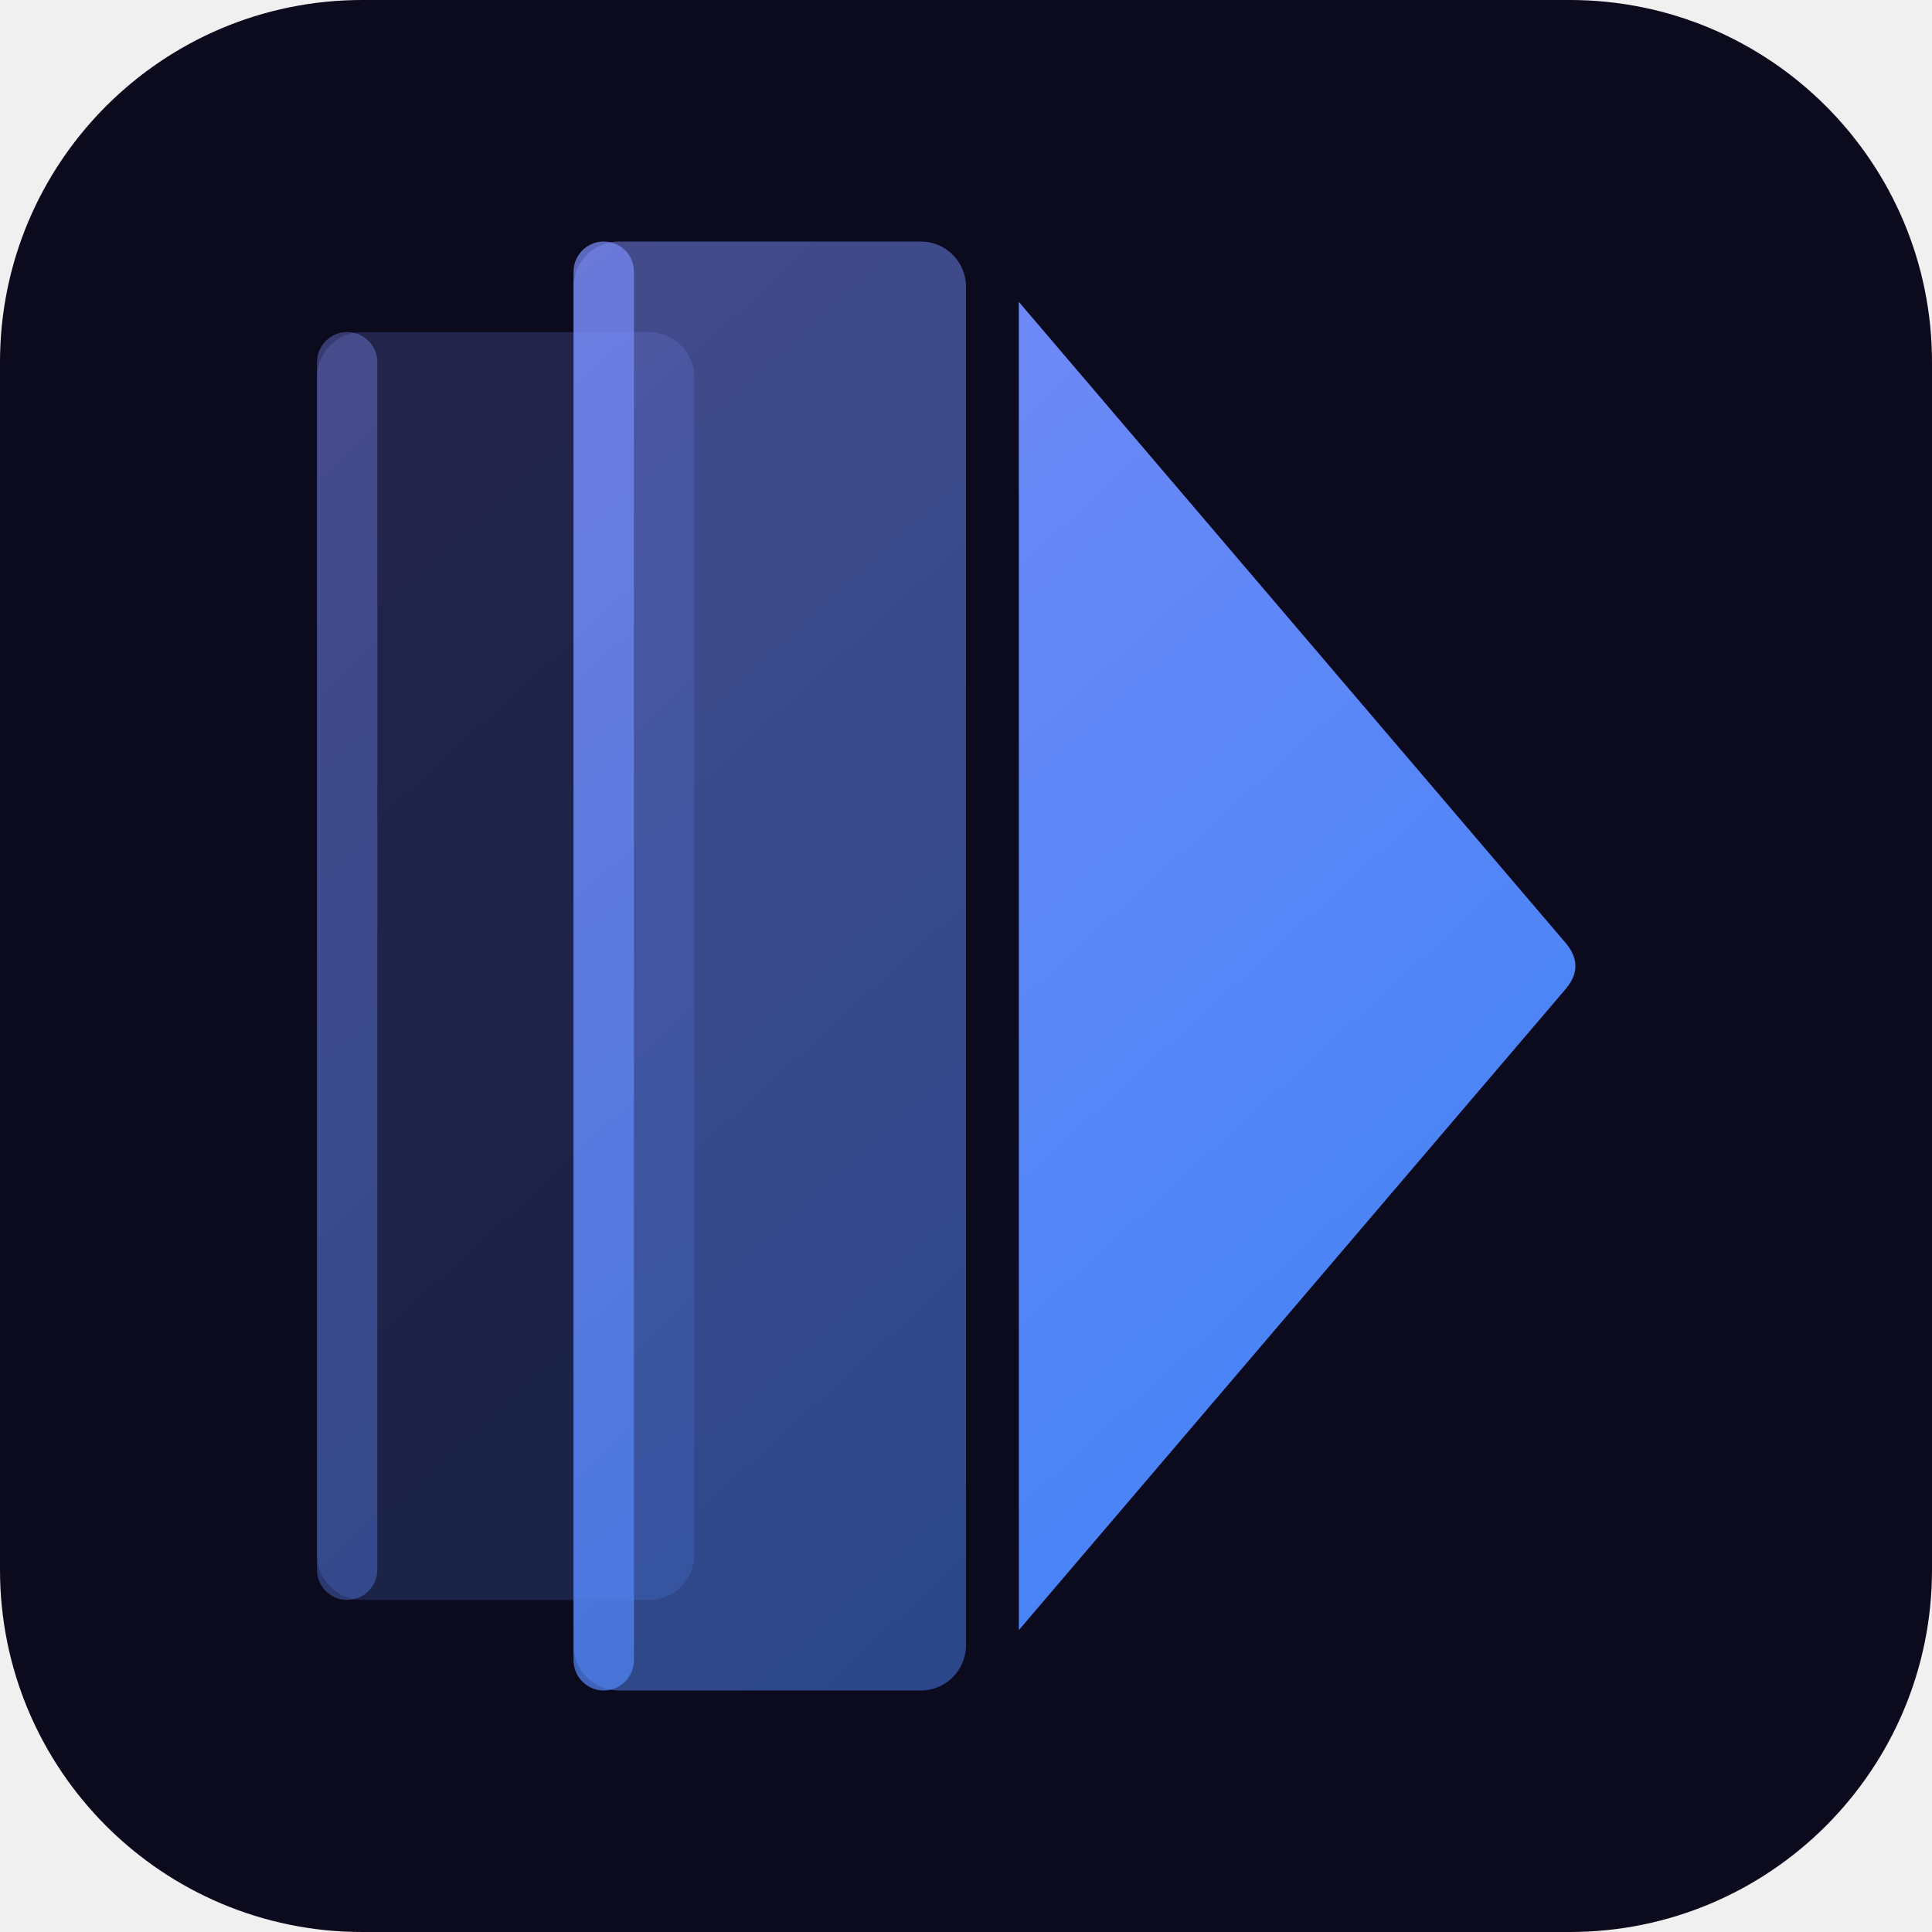
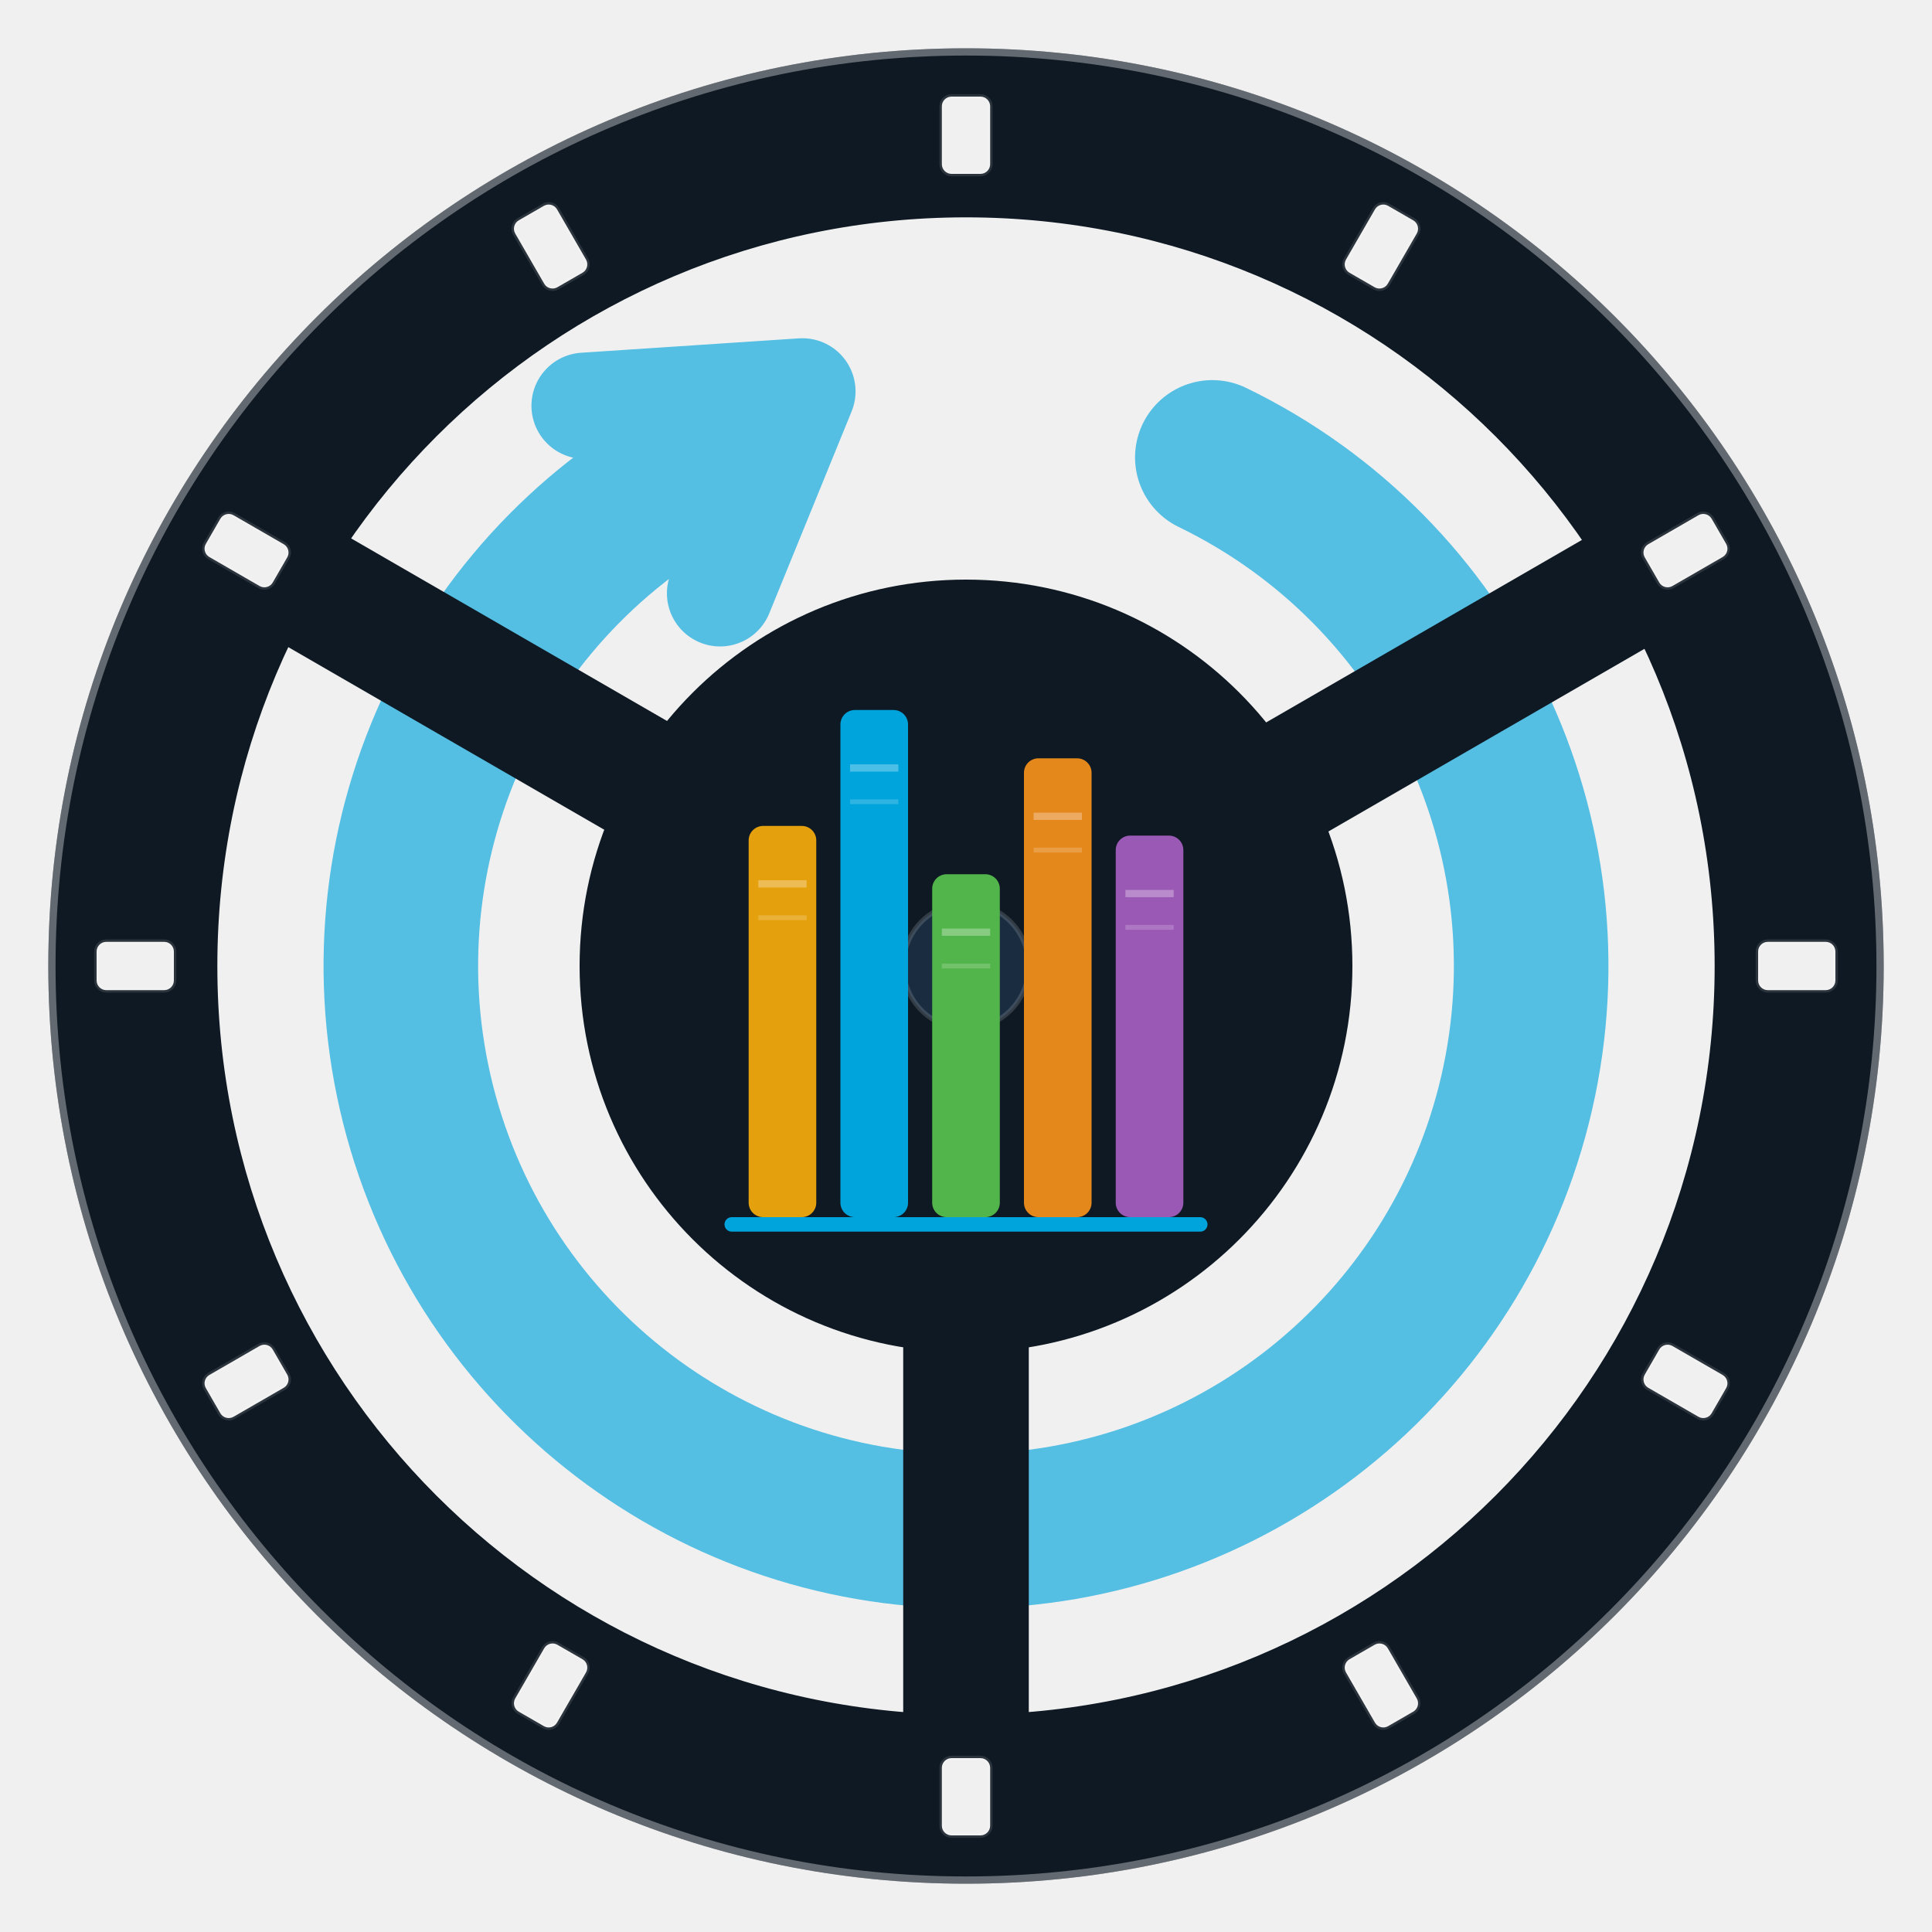
- <svg xmlns="http://www.w3.org/2000/svg" viewBox="0 0 512 512" fill="none">
+ <svg xmlns="http://www.w3.org/2000/svg" version="1.2" viewBox="0 0 400 400">
  <defs>
-     <linearGradient id="fg" x1="84" y1="64" x2="420" y2="432" gradientUnits="userSpaceOnUse">
-       <stop stop-color="#818cf8" />
-       <stop offset="1" stop-color="#3b82f6" />
-     </linearGradient>
+     <clipPath clipPathUnits="userSpaceOnUse" id="cp1">
+       <path d="M200 390C94.93 390 10 305.07 10 200S94.93 10 200 10s190 84.93 190 190-84.93 190-190 190m155-190c0-85.72-69.28-155-155-155S45 114.28 45 200s69.28 155 155 155 155-69.28 155-155m-155 80c-44.24 0-80-35.76-80-80s35.76-80 80-80 80 35.76 80 80-35.76 80-80 80m164-83v6c0 1.1.9 2 2 2h12c1.1 0 2-.9 2-2v-6c0-1.1-.9-2-2-2h-12c-1.1 0-2 .9-2 2m-20.47 82.4-3 5.2c-.55.95-.23 2.18.73 2.73l10.39 6c.96.55 2.18.22 2.73-.73l3-5.2c.56-.95.23-2.18-.73-2.73l-10.39-6c-.96-.55-2.18-.22-2.73.73m-58.93 61.13-5.2 3c-.95.55-1.28 1.77-.73 2.73l6 10.39c.55.96 1.78 1.29 2.73.73l5.2-3c.95-.55 1.28-1.77.73-2.73l-6-10.39a1.997 1.997 0 0 0-2.73-.73M203 364h-6c-1.1 0-2 .9-2 2v12c0 1.1.9 2 2 2h6c1.1 0 2-.9 2-2v-12c0-1.1-.9-2-2-2m-82.4-20.47-5.2-3c-.95-.55-2.18-.23-2.73.73l-6 10.39c-.55.96-.22 2.18.73 2.73l5.2 3c.95.56 2.18.23 2.73-.73l6-10.39c.55-.96.22-2.18-.73-2.73M59.47 284.6l-3-5.2a2.003 2.003 0 0 0-2.73-.73l-10.39 6c-.96.55-1.29 1.78-.73 2.73l3 5.2c.55.95 1.77 1.28 2.73.73l10.39-6c.96-.55 1.28-1.78.73-2.73M36 203v-6c0-1.1-.9-2-2-2H22c-1.1 0-2 .9-2 2v6c0 1.1.9 2 2 2h12c1.1 0 2-.9 2-2m20.47-82.4 3-5.2c.55-.95.23-2.18-.73-2.73l-10.39-6c-.96-.55-2.18-.22-2.73.73l-3 5.2c-.56.95-.23 2.18.73 2.73l10.39 6c.96.55 2.18.22 2.73-.73m58.93-61.13 5.2-3c.95-.55 1.28-1.77.73-2.73l-6-10.39a1.99 1.99 0 0 0-2.73-.73l-5.2 3c-.95.55-1.28 1.77-.73 2.73l6 10.39c.55.96 1.78 1.28 2.73.73M197 36h6c1.1 0 2-.9 2-2V22c0-1.1-.9-2-2-2h-6c-1.1 0-2 .9-2 2v12c0 1.1.9 2 2 2m82.4 20.47 5.2 3c.95.55 2.18.23 2.73-.73l6-10.39c.55-.96.22-2.18-.73-2.73l-5.2-3c-.95-.56-2.18-.23-2.73.73l-6 10.39c-.55.96-.22 2.18.73 2.73m61.13 58.93 3 5.2c.55.95 1.77 1.28 2.73.73l10.39-6c.96-.55 1.29-1.78.73-2.73l-3-5.2a2.003 2.003 0 0 0-2.73-.73l-10.39 6c-.96.55-1.28 1.78-.73 2.73M200 280v75m-69.3-195-64.9-37.5M269.3 160l64.9-37.5" />
+     </clipPath>
+     <clipPath clipPathUnits="userSpaceOnUse" id="cp2">
+       <path d="M200 390C94.93 390 10 305.07 10 200S94.93 10 200 10s190 84.93 190 190-84.93 190-190 190m155-190c0-85.72-69.28-155-155-155S45 114.28 45 200s69.28 155 155 155 155-69.28 155-155m-155 80c-44.24 0-80-35.76-80-80s35.76-80 80-80 80 35.76 80 80-35.76 80-80 80m164-83v6c0 1.1.9 2 2 2h12c1.1 0 2-.9 2-2v-6c0-1.1-.9-2-2-2h-12c-1.1 0-2 .9-2 2m-20.47 82.4-3 5.2c-.55.95-.23 2.18.73 2.73l10.39 6c.96.55 2.18.22 2.73-.73l3-5.2c.56-.95.23-2.18-.73-2.73l-10.39-6c-.96-.55-2.18-.22-2.73.73m-58.93 61.13-5.2 3c-.95.55-1.28 1.77-.73 2.73l6 10.39c.55.96 1.78 1.29 2.73.73l5.2-3c.95-.55 1.28-1.77.73-2.73l-6-10.39a1.997 1.997 0 0 0-2.73-.73M203 364h-6c-1.1 0-2 .9-2 2v12c0 1.1.9 2 2 2h6c1.1 0 2-.9 2-2v-12c0-1.1-.9-2-2-2m-82.4-20.47-5.2-3c-.95-.55-2.18-.23-2.73.73l-6 10.39c-.55.96-.22 2.18.73 2.73l5.2 3c.95.56 2.18.23 2.73-.73l6-10.39c.55-.96.22-2.18-.73-2.73M59.47 284.6l-3-5.2a2.003 2.003 0 0 0-2.73-.73l-10.39 6c-.96.55-1.29 1.78-.73 2.73l3 5.2c.55.95 1.77 1.28 2.73.73l10.39-6c.96-.55 1.28-1.78.73-2.73M36 203v-6c0-1.1-.9-2-2-2H22c-1.1 0-2 .9-2 2v6c0 1.1.9 2 2 2h12c1.1 0 2-.9 2-2m20.47-82.4 3-5.2c.55-.95.23-2.18-.73-2.73l-10.39-6c-.96-.55-2.18-.22-2.73.73l-3 5.2c-.56.95-.23 2.18.73 2.73l10.39 6c.96.55 2.18.22 2.73-.73m58.93-61.13 5.2-3c.95-.55 1.28-1.77.73-2.73l-6-10.39a1.99 1.99 0 0 0-2.73-.73l-5.2 3c-.95.55-1.28 1.77-.73 2.73l6 10.39c.55.96 1.78 1.28 2.73.73M197 36h6c1.1 0 2-.9 2-2V22c0-1.1-.9-2-2-2h-6c-1.1 0-2 .9-2 2v12c0 1.1.9 2 2 2m82.4 20.47 5.2 3c.95.55 2.18.23 2.73-.73l6-10.39c.55-.96.22-2.18-.73-2.73l-5.2-3c-.95-.56-2.18-.23-2.73.73l-6 10.39c-.55.96-.22 2.18.73 2.73m61.13 58.93 3 5.2c.55.95 1.77 1.28 2.73.73l10.39-6c.96-.55 1.29-1.78.73-2.73l-3-5.2a2.003 2.003 0 0 0-2.73-.73l-10.39 6c-.96.55-1.28 1.78-.73 2.73M200 280v75m-69.3-195-64.9-37.5M269.3 160l64.9-37.5" />
+     </clipPath>
  </defs>
-   <rect width="512" height="512" rx="96" fill="#0c0a1d" />
-   <rect x="84" y="88" width="100" height="336" rx="12" fill="url(#fg)" opacity="0.2" />
-   <rect x="84" y="88" width="16" height="336" rx="8" fill="url(#fg)" opacity="0.38" />
-   <rect x="152" y="64" width="104" height="384" rx="12" fill="url(#fg)" opacity="0.5" />
-   <rect x="152" y="64" width="16" height="384" rx="8" fill="url(#fg)" opacity="0.72" />
-   <path d="M270 80 L415 250 Q420 256 415 262 L270 432 Z" fill="url(#fg)" />
+   <style>.s5{opacity:.12;fill:none;stroke:#fff}.s14,.s15{fill:#000;stroke:#fff}.s14{opacity:.3;stroke-width:1.5}.s15{opacity:.18}</style>
+   <g clip-path="url(#cp1)">
+     <path fill-rule="evenodd" d="M200 390C94.93 390 10 305.07 10 200S94.93 10 200 10s190 84.93 190 190-84.93 190-190 190" style="fill:#0f1923" />
+   </g>
+   <g clip-path="url(#cp2)">
+     <path fill-rule="evenodd" d="M200 389.5C95.21 389.5 10.5 304.79 10.5 200S95.21 10.5 200 10.5 389.5 95.21 389.5 200 304.79 389.5 200 389.5z" style="opacity:.35;fill:none;stroke:#fff;stroke-width:2" />
+   </g>
+   <g style="opacity:.65">
+     <path d="M251 94.7c49.08 23.77 75.23 78.31 63.04 131.46C301.84 279.32 254.54 317 200 317S98.16 279.32 85.96 226.16C73.77 173.01 99.92 118.47 149 94.7" style="fill:none;stroke:#00a4dc;stroke-linecap:round;stroke-width:32" />
+     <path d="m121.03 84.01 45.1-2.98-17.05 41.81" style="fill:none;stroke:#00a4dc;stroke-linecap:round;stroke-linejoin:round;stroke-width:22" />
+   </g>
+   <path fill-rule="evenodd" d="M200 276v83m-65.21-196.63-73.35-42.39M264 163.51 339.29 120" style="fill:#0f1923;stroke:#0f1923;stroke-width:26" />
+   <path fill-rule="evenodd" class="s5" d="M366 195h12c1.1 0 2 .9 2 2v6c0 1.1-.9 2-2 2h-12c-1.1 0-2-.9-2-2v-6c0-1.1.9-2 2-2zm-19.74 83.67 10.39 6c.96.55 1.29 1.78.73 2.73l-3 5.2c-.55.95-1.77 1.28-2.73.73l-10.39-6a1.997 1.997 0 0 1-.73-2.73l3-5.2c.55-.95 1.77-1.28 2.73-.73zm-58.93 62.59 6 10.39c.55.96.22 2.18-.73 2.73l-5.2 3c-.95.56-2.18.23-2.73-.73l-6-10.39c-.55-.96-.22-2.18.73-2.73l5.2-3c.95-.55 2.18-.23 2.73.73zM205 366v12c0 1.1-.9 2-2 2h-6c-1.1 0-2-.9-2-2v-12c0-1.1.9-2 2-2h6c1.1 0 2 .9 2 2z" />
+   <path fill-rule="evenodd" d="m121.33 346.26-6 10.39c-.55.96-1.78 1.29-2.73.73l-5.2-3a2.003 2.003 0 0 1-.73-2.73l6-10.39c.55-.96 1.78-1.28 2.73-.73l5.2 3c.95.55 1.28 1.77.73 2.73z" style="opacity:.12;fill:none;stroke:#fff;stroke-width:1" />
+   <path fill-rule="evenodd" class="s5" d="m58.74 287.33-10.39 6c-.96.55-2.18.22-2.73-.73l-3-5.2c-.56-.95-.23-2.18.73-2.73l10.39-6c.96-.55 2.18-.22 2.73.73l3 5.2c.55.95.23 2.18-.73 2.73zM34 205H22c-1.1 0-2-.9-2-2v-6c0-1.1.9-2 2-2h12c1.1 0 2 .9 2 2v6c0 1.1-.9 2-2 2zm19.74-83.67-10.39-6a1.99 1.99 0 0 1-.73-2.73l3-5.2c.55-.95 1.77-1.28 2.73-.73l10.39 6c.96.55 1.28 1.78.73 2.73l-3 5.2c-.55.95-1.77 1.28-2.73.73zm58.93-62.59-6-10.39c-.55-.96-.22-2.18.73-2.73l5.2-3c.95-.56 2.18-.23 2.73.73l6 10.39c.55.96.22 2.18-.73 2.73l-5.2 3c-.95.55-2.18.23-2.73-.73zM195 34V22c0-1.1.9-2 2-2h6c1.1 0 2 .9 2 2v12c0 1.1-.9 2-2 2h-6c-1.1 0-2-.9-2-2zm83.67 19.74 6-10.39c.55-.96 1.78-1.29 2.73-.73l5.2 3c.95.55 1.28 1.77.73 2.73l-6 10.39c-.55.96-1.78 1.28-2.73.73l-5.2-3a2.003 2.003 0 0 1-.73-2.73zm62.59 58.93 10.39-6c.96-.55 2.18-.22 2.73.73l3 5.2c.56.95.23 2.18-.73 2.73l-10.39 6c-.96.55-2.18.22-2.73-.73l-3-5.2c-.55-.95-.23-2.18.73-2.73z" />
+   <path fill-rule="evenodd" d="M200 213c-7.19 0-13-5.81-13-13s5.81-13 13-13 13 5.81 13 13-5.81 13-13 13" style="fill:#1a2d40" />
+   <path fill-rule="evenodd" d="M200 213c-7.19 0-13-5.81-13-13s5.81-13 13-13 13 5.81 13 13-5.81 13-13 13z" style="opacity:.15;fill:none;stroke:#fff" />
+   <path fill-rule="evenodd" d="M158 171h8c1.66 0 3 1.34 3 3v75c0 1.66-1.34 3-3 3h-8c-1.66 0-3-1.34-3-3v-75c0-1.66 1.34-3 3-3" style="fill:#e5a00d" />
+   <path fill-rule="evenodd" d="M177 147h8c1.66 0 3 1.34 3 3v99c0 1.66-1.34 3-3 3h-8c-1.66 0-3-1.34-3-3v-99c0-1.66 1.34-3 3-3" style="fill:#00a4dc" />
+   <path fill-rule="evenodd" d="M196 181h8c1.66 0 3 1.34 3 3v65c0 1.66-1.34 3-3 3h-8c-1.66 0-3-1.34-3-3v-65c0-1.66 1.34-3 3-3" style="fill:#52b54b" />
+   <path fill-rule="evenodd" d="M215 157h8c1.66 0 3 1.34 3 3v89c0 1.66-1.34 3-3 3h-8c-1.66 0-3-1.34-3-3v-89c0-1.66 1.34-3 3-3" style="fill:#e4881c" />
+   <path fill-rule="evenodd" d="M234 173h8c1.66 0 3 1.34 3 3v73c0 1.66-1.34 3-3 3h-8c-1.66 0-3-1.34-3-3v-73c0-1.66 1.34-3 3-3" style="fill:#9b59b6" />
+   <path fill-rule="evenodd" class="s14" d="M157 183h10" />
+   <path fill-rule="evenodd" class="s15" d="M157 190h10" />
+   <path fill-rule="evenodd" class="s14" d="M176 159h10" />
+   <path fill-rule="evenodd" class="s15" d="M176 166h10" />
+   <path fill-rule="evenodd" class="s14" d="M195 193h10" />
+   <path fill-rule="evenodd" class="s15" d="M195 200h10" />
+   <path fill-rule="evenodd" class="s14" d="M214 169h10" />
+   <path fill-rule="evenodd" class="s15" d="M214 176h10" />
+   <path fill-rule="evenodd" class="s14" d="M233 185h10" />
+   <path fill-rule="evenodd" class="s15" d="M233 192h10" />
+   <path fill-rule="evenodd" d="M151.5 252h97c.83 0 1.5.67 1.5 1.5s-.67 1.5-1.5 1.5h-97c-.83 0-1.5-.67-1.5-1.5s.67-1.5 1.5-1.5" style="fill:#00a4dc" />
</svg>
